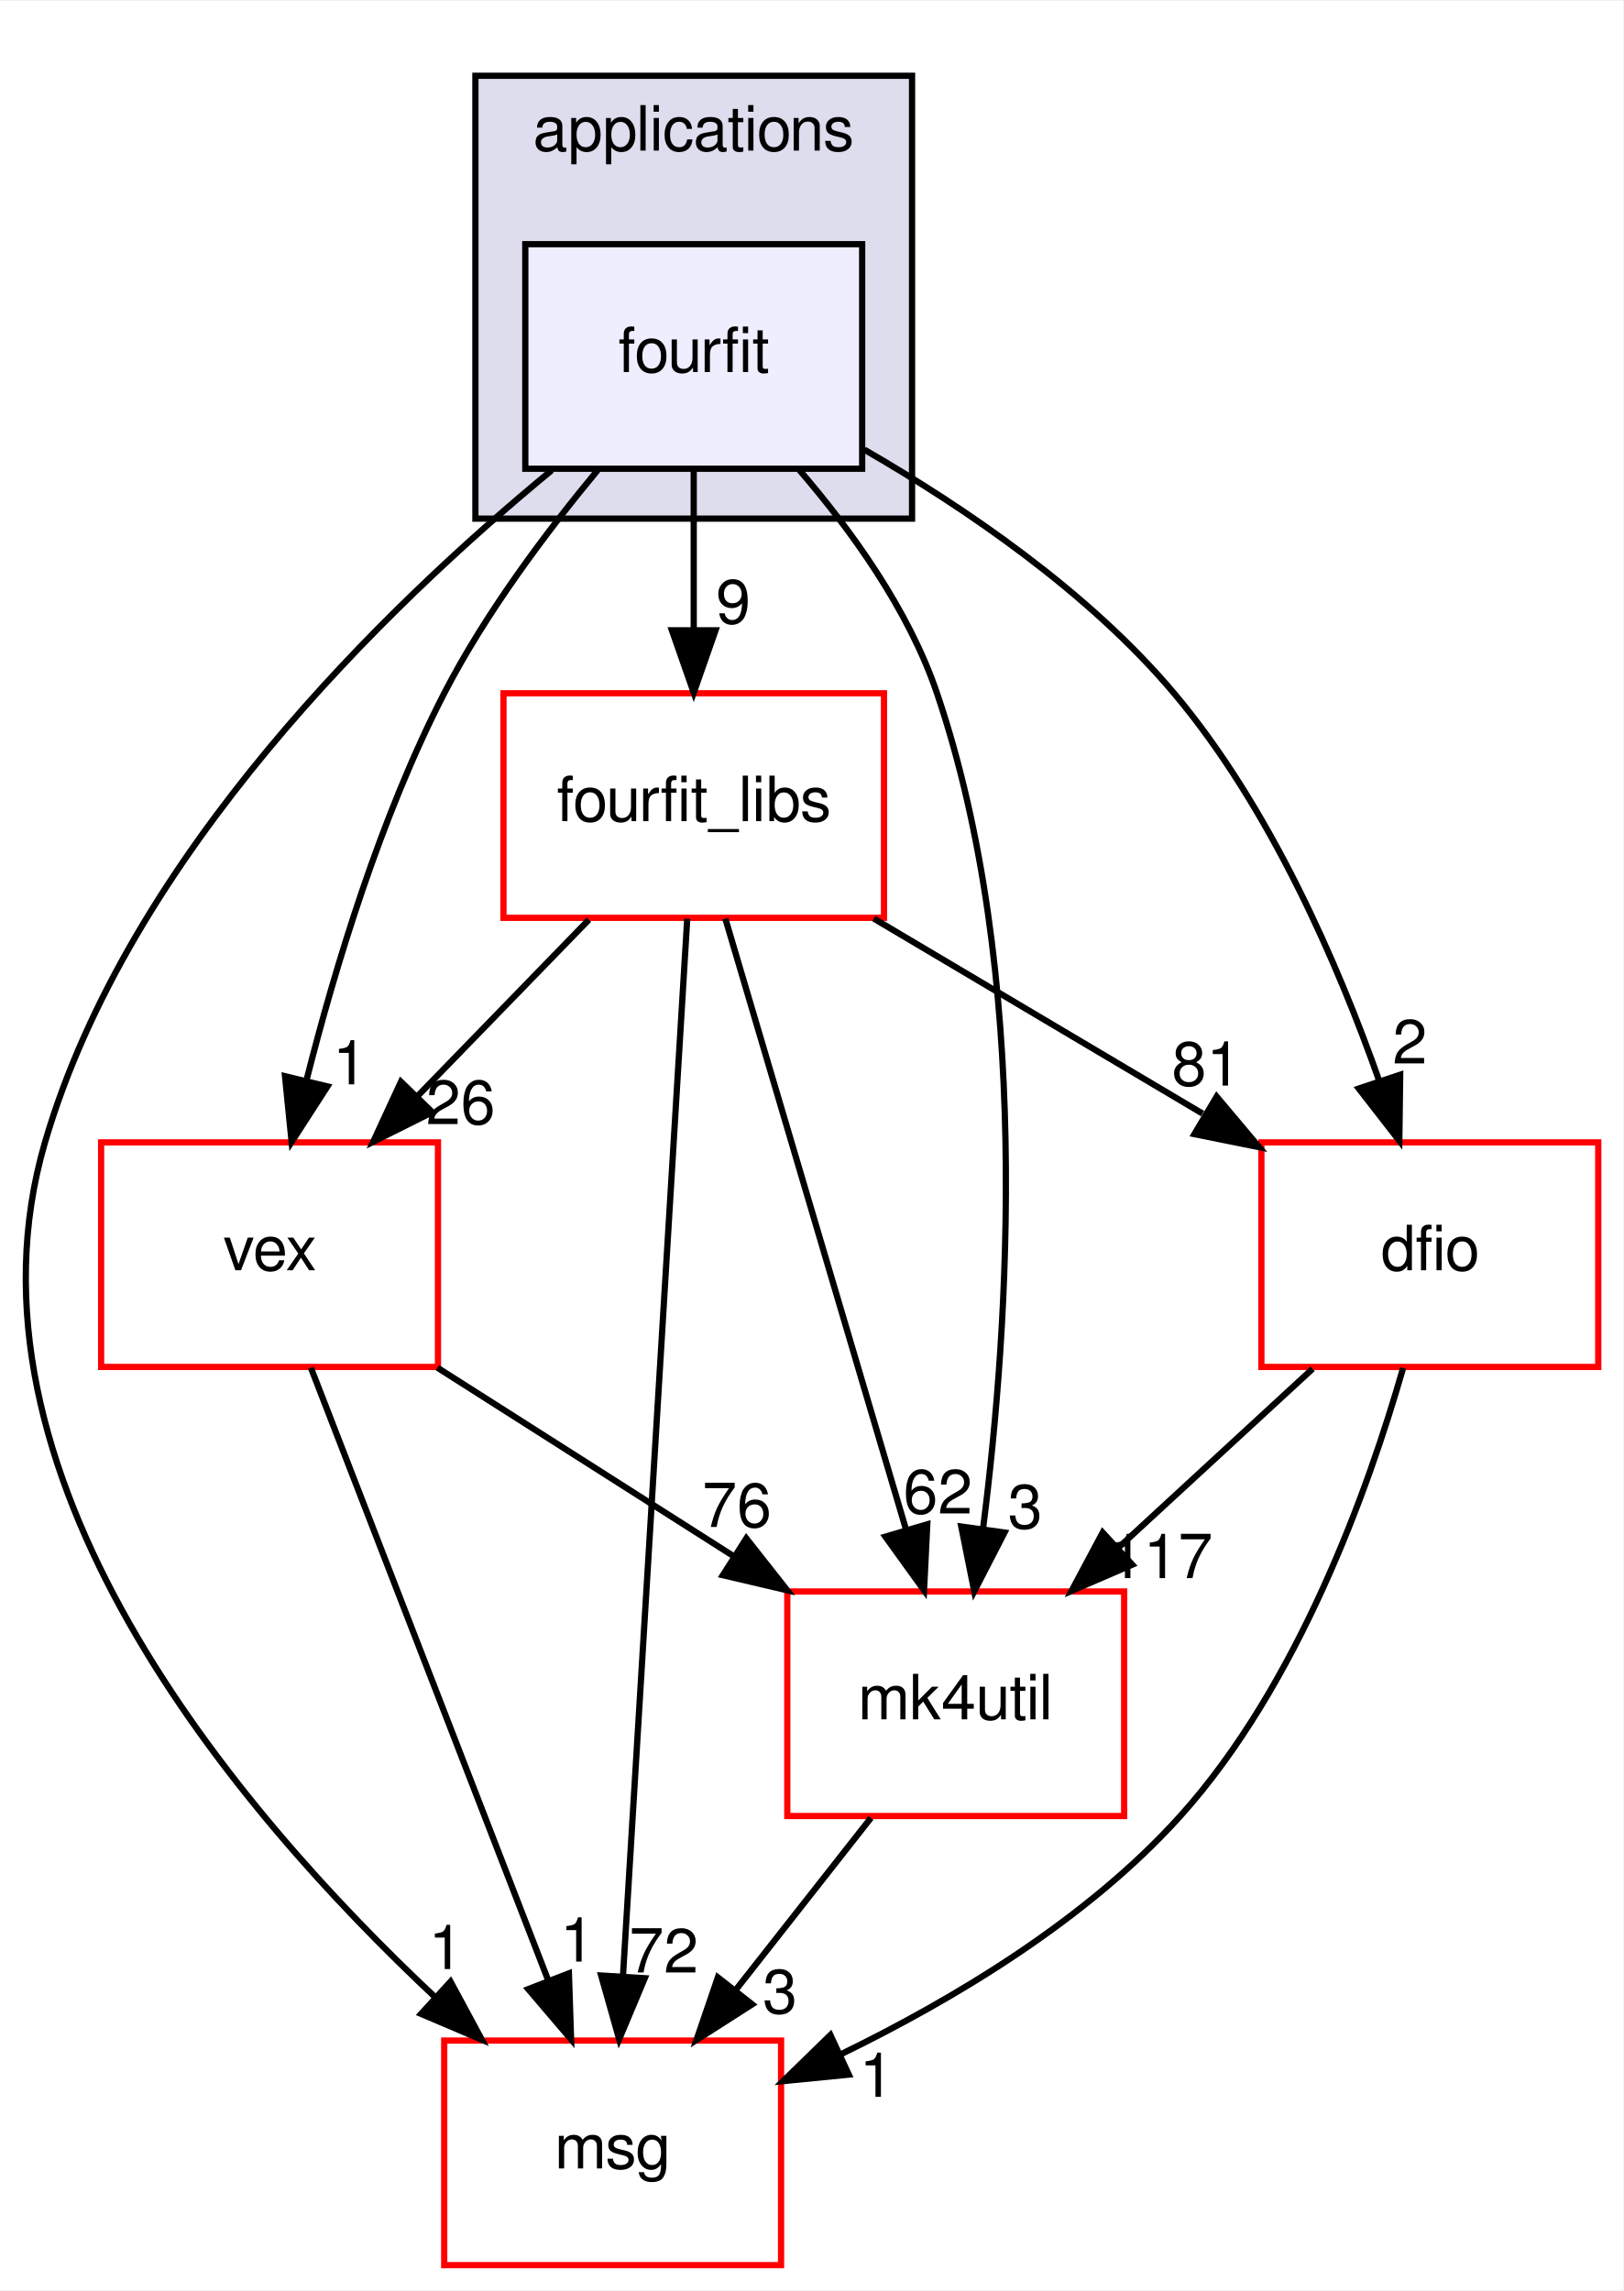
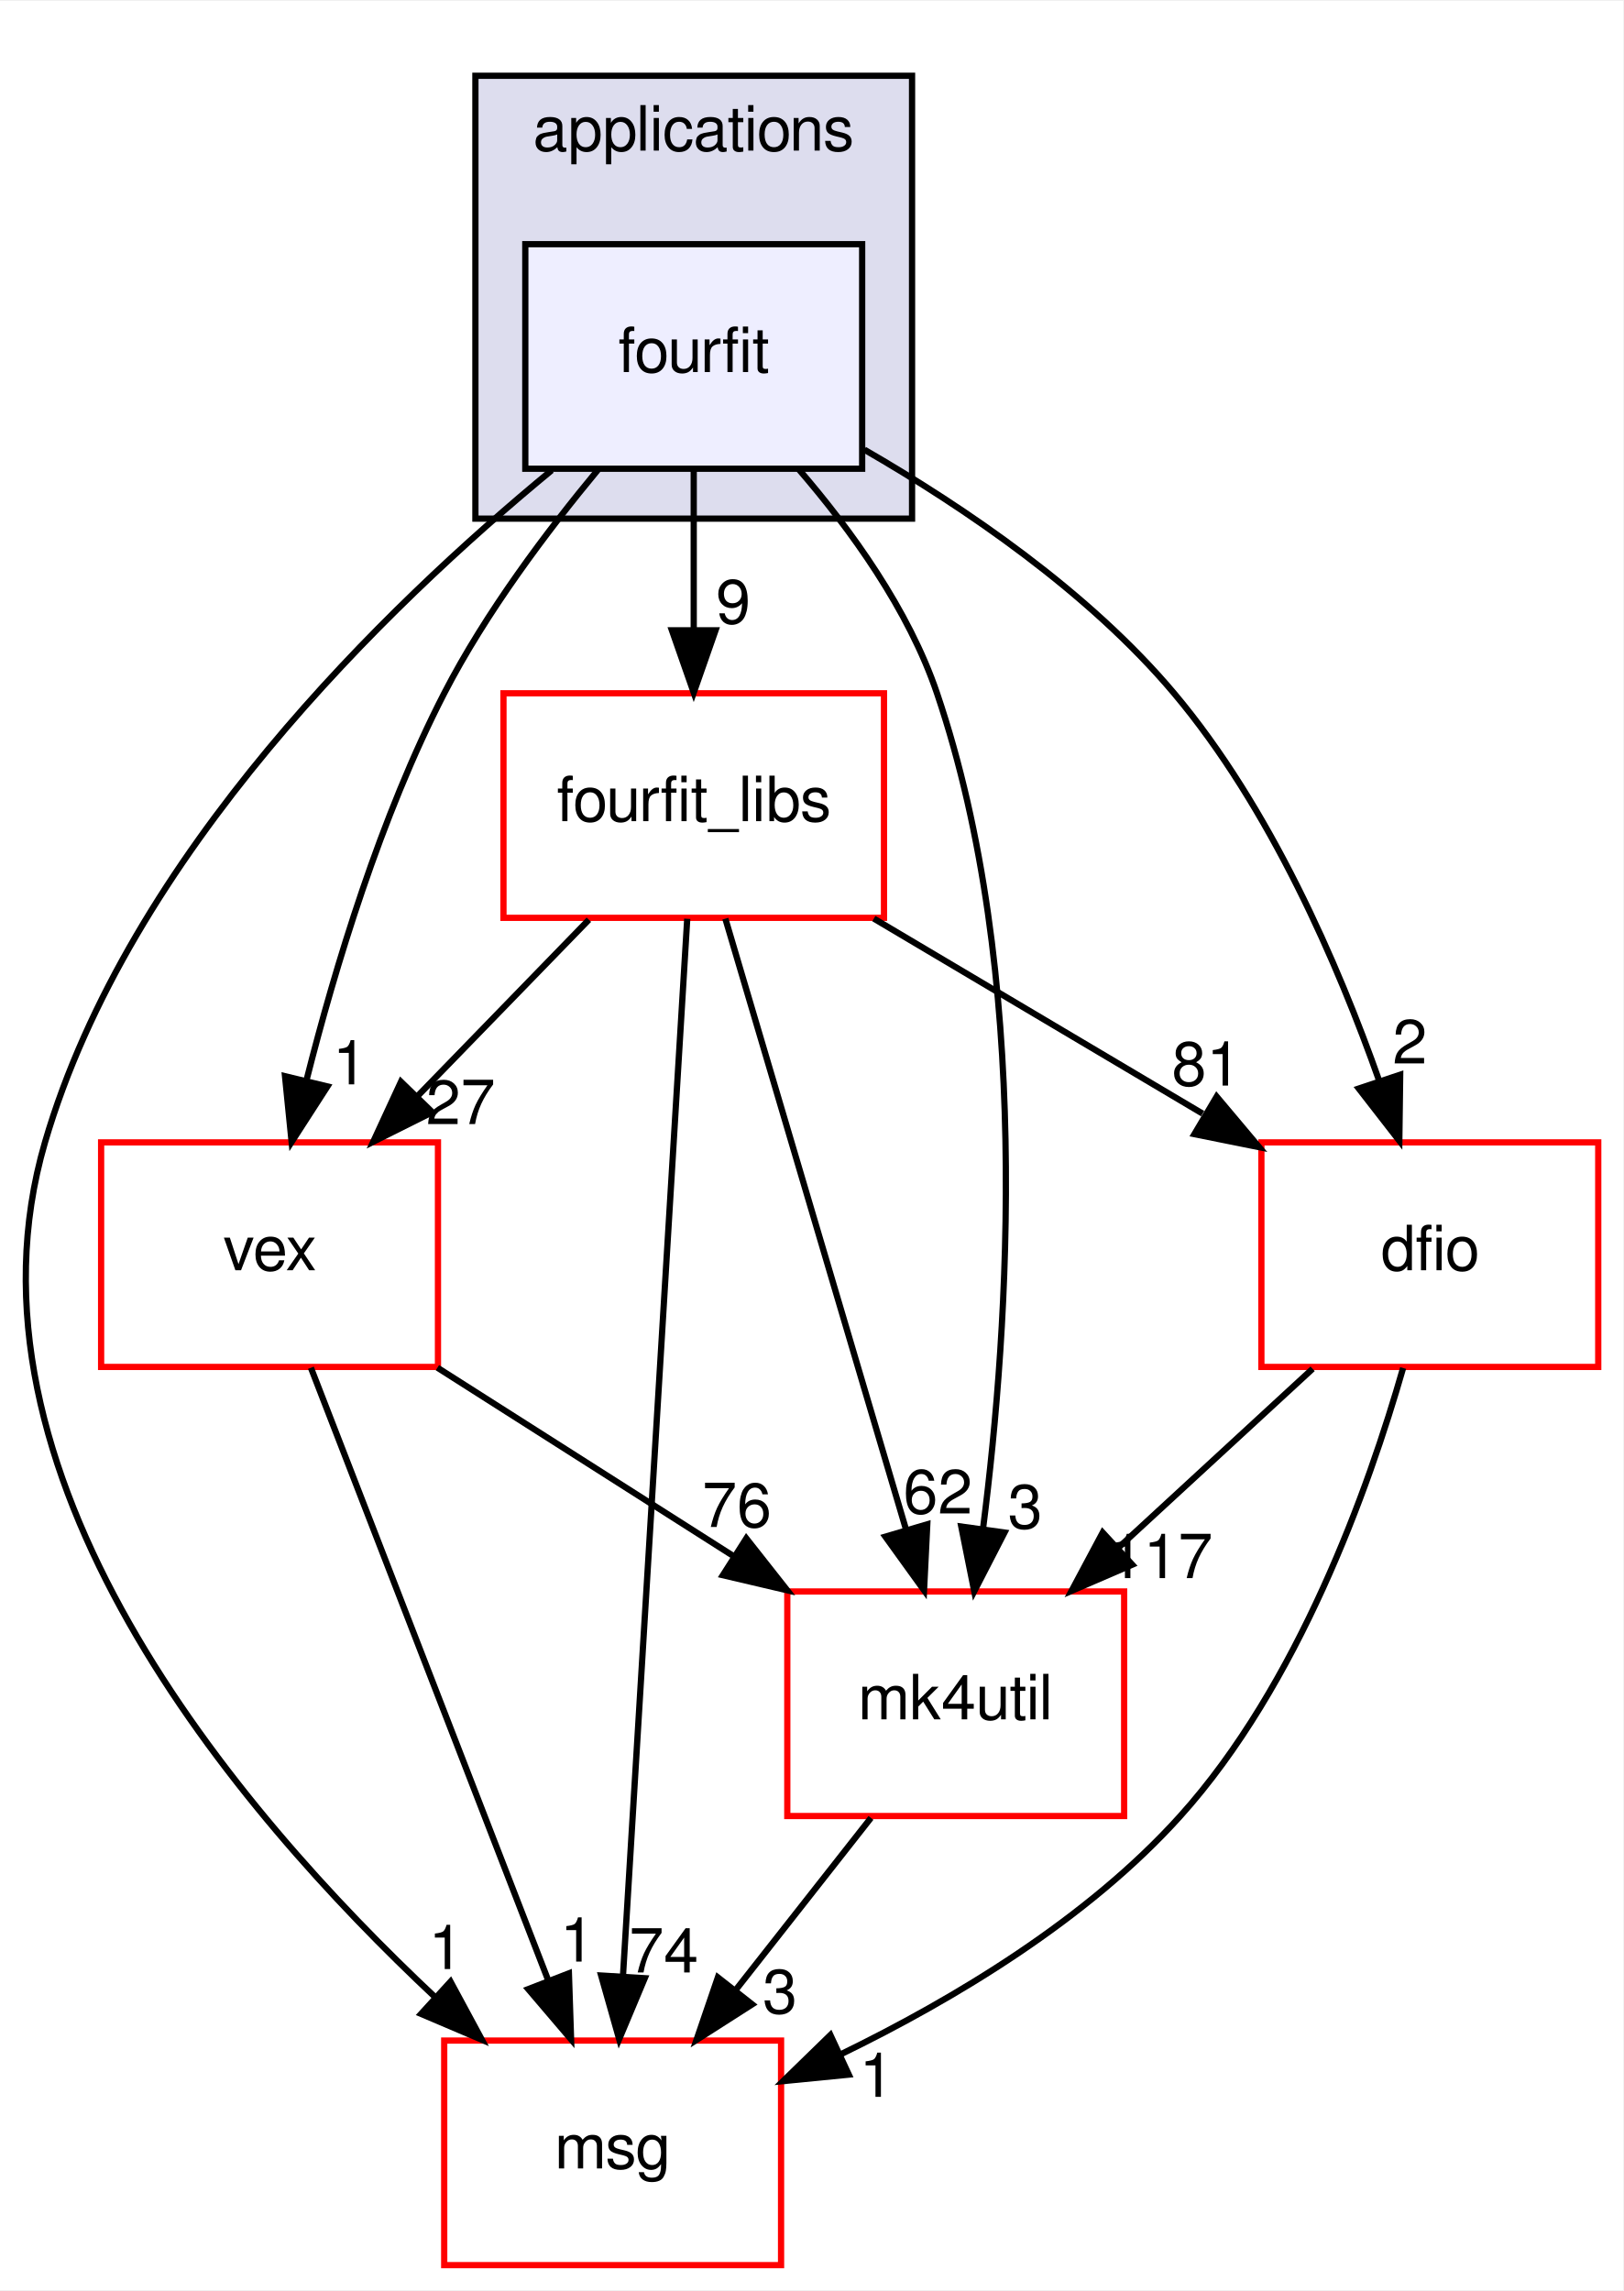
<svg xmlns="http://www.w3.org/2000/svg" xmlns:xlink="http://www.w3.org/1999/xlink" width="260pt" height="367pt" viewBox="0.00 0.00 260.21 367.00">
  <g id="graph0" class="graph" transform="scale(1 1) rotate(0) translate(4 363)">
    <polygon fill="white" stroke="transparent" points="-4,4 -4,-363 256.21,-363 256.21,4 -4,4" />
    <g id="clust1" class="cluster">
      <g id="a_clust1">
        <a xlink:href="dir_9de42bc92121356a26b664e34e3ff194.html" target="_top" xlink:title="applications">
          <polygon fill="#ddddee" stroke="black" points="72.21,-280 72.21,-351 142.21,-351 142.21,-280 72.21,-280" />
          <text text-anchor="middle" x="107.21" y="-339" font-family="FreeSans" font-size="10.00">applications</text>
        </a>
      </g>
    </g>
    <g id="node1" class="node">
      <g id="a_node1">
        <a xlink:href="dir_cebca0613dcb0ce3fb6e28f86b332494.html" target="_top" xlink:title="fourfit">
          <polygon fill="#eeeeff" stroke="black" points="134.21,-324 80.21,-324 80.21,-288 134.21,-288 134.21,-324" />
          <text text-anchor="middle" x="107.21" y="-303.5" font-family="FreeSans" font-size="10.00">fourfit</text>
        </a>
      </g>
    </g>
    <g id="node2" class="node">
      <g id="a_node2">
        <a xlink:href="dir_64078e4dd55db1ba2b4e557207803e4b.html" target="_top" xlink:title="vex">
          <polygon fill="white" stroke="red" points="66.21,-180 12.21,-180 12.21,-144 66.21,-144 66.21,-180" />
          <text text-anchor="middle" x="39.21" y="-159.5" font-family="FreeSans" font-size="10.00">vex</text>
        </a>
      </g>
    </g>
    <g id="edge7" class="edge">
      <path fill="none" stroke="black" d="M91.89,-287.87C83.66,-277.95 73.86,-264.91 67.21,-252 57.04,-232.26 49.73,-208.14 45.14,-189.99" />
      <polygon fill="black" stroke="black" points="48.49,-188.97 42.75,-180.07 41.69,-190.61 48.49,-188.97" />
      <g id="a_edge7-headlabel">
        <a xlink:href="dir_000075_000044.html" target="_top" xlink:title="1">
          <text text-anchor="middle" x="52.1" y="-189.3" font-family="FreeSans" font-size="10.00">1</text>
        </a>
      </g>
    </g>
    <g id="node3" class="node">
      <g id="a_node3">
        <a xlink:href="dir_758df28fbdbb54fb46d6d3d6484a4984.html" target="_top" xlink:title="msg">
          <polygon fill="white" stroke="red" points="121.21,-36 67.21,-36 67.21,0 121.21,0 121.21,-36" />
          <text text-anchor="middle" x="94.21" y="-15.5" font-family="FreeSans" font-size="10.00">msg</text>
        </a>
      </g>
    </g>
    <g id="edge8" class="edge">
      <path fill="none" stroke="black" d="M84.44,-287.75C58.12,-266.07 16.67,-226.07 3.21,-180 -12.21,-127.22 33.73,-73 65.83,-42.89" />
      <polygon fill="black" stroke="black" points="68.22,-45.45 73.25,-36.13 63.5,-40.28 68.22,-45.45" />
      <g id="a_edge8-headlabel">
        <a xlink:href="dir_000075_000144.html" target="_top" xlink:title="1">
          <text text-anchor="middle" x="67.48" y="-47.47" font-family="FreeSans" font-size="10.00">1</text>
        </a>
      </g>
    </g>
    <g id="node4" class="node">
      <g id="a_node4">
        <a xlink:href="dir_9ef7e4ca5af767b4d78801a8e1d37f3e.html" target="_top" xlink:title="fourfit_libs">
          <polygon fill="white" stroke="red" points="137.71,-252 76.71,-252 76.71,-216 137.71,-216 137.71,-252" />
          <text text-anchor="middle" x="107.21" y="-231.5" font-family="FreeSans" font-size="10.00">fourfit_libs</text>
        </a>
      </g>
    </g>
    <g id="edge9" class="edge">
      <path fill="none" stroke="black" d="M107.21,-287.7C107.21,-279.98 107.21,-270.71 107.21,-262.11" />
      <polygon fill="black" stroke="black" points="110.71,-262.1 107.21,-252.1 103.71,-262.1 110.71,-262.1" />
      <g id="a_edge9-headlabel">
        <a xlink:href="dir_000075_000026.html" target="_top" xlink:title="9">
          <text text-anchor="middle" x="113.55" y="-263.2" font-family="FreeSans" font-size="10.00">9</text>
        </a>
      </g>
    </g>
    <g id="node5" class="node">
      <g id="a_node5">
        <a xlink:href="dir_cb2d4e92f47691559fc9d122a5e37fac.html" target="_top" xlink:title="mk4util">
          <polygon fill="white" stroke="red" points="176.21,-108 122.21,-108 122.21,-72 176.21,-72 176.21,-108" />
          <text text-anchor="middle" x="149.21" y="-87.5" font-family="FreeSans" font-size="10.00">mk4util</text>
        </a>
      </g>
    </g>
    <g id="edge10" class="edge">
      <path fill="none" stroke="black" d="M124,-287.96C132.37,-278.27 141.67,-265.42 146.21,-252 161.44,-207.04 157.78,-150.89 153.6,-118.17" />
      <polygon fill="black" stroke="black" points="157.03,-117.45 152.18,-108.03 150.1,-118.41 157.03,-117.45" />
      <g id="a_edge10-headlabel">
        <a xlink:href="dir_000075_000014.html" target="_top" xlink:title="3">
          <text text-anchor="middle" x="160.34" y="-118.12" font-family="FreeSans" font-size="10.00">3</text>
        </a>
      </g>
    </g>
    <g id="node6" class="node">
      <g id="a_node6">
        <a xlink:href="dir_db8d68003073a61b7114dbc4f792cfed.html" target="_top" xlink:title="dfio">
          <polygon fill="white" stroke="red" points="252.21,-180 198.21,-180 198.21,-144 252.21,-144 252.21,-180" />
          <text text-anchor="middle" x="225.21" y="-159.5" font-family="FreeSans" font-size="10.00">dfio</text>
        </a>
      </g>
    </g>
    <g id="edge11" class="edge">
      <path fill="none" stroke="black" d="M134.56,-291.06C150.68,-281.76 170.52,-268.26 184.21,-252 199.63,-233.69 210.48,-208.62 217.14,-189.75" />
      <polygon fill="black" stroke="black" points="220.46,-190.85 220.32,-180.26 213.82,-188.63 220.46,-190.85" />
      <g id="a_edge11-headlabel">
        <a xlink:href="dir_000075_000024.html" target="_top" xlink:title="2">
          <text text-anchor="middle" x="222.01" y="-192.66" font-family="FreeSans" font-size="10.00">2</text>
        </a>
      </g>
    </g>
    <g id="edge1" class="edge">
      <path fill="none" stroke="black" d="M45.84,-143.87C55.3,-119.46 72.74,-74.43 83.89,-45.64" />
      <polygon fill="black" stroke="black" points="87.2,-46.78 87.55,-36.19 80.68,-44.25 87.2,-46.78" />
      <g id="a_edge1-headlabel">
        <a xlink:href="dir_000044_000144.html" target="_top" xlink:title="1">
          <text text-anchor="middle" x="88.55" y="-48.66" font-family="FreeSans" font-size="10.00">1</text>
        </a>
      </g>
    </g>
    <g id="edge2" class="edge">
      <path fill="none" stroke="black" d="M66.12,-143.88C80.37,-134.81 98.06,-123.55 113.45,-113.76" />
      <polygon fill="black" stroke="black" points="115.64,-116.51 122.2,-108.19 111.88,-110.61 115.64,-116.51" />
      <g id="a_edge2-headlabel">
        <a xlink:href="dir_000044_000014.html" target="_top" xlink:title="76">
          <text text-anchor="middle" x="114.13" y="-118.34" font-family="FreeSans" font-size="10.00">76</text>
        </a>
      </g>
    </g>
    <g id="edge3" class="edge">
      <path fill="none" stroke="black" d="M90.4,-215.7C82.08,-207.14 71.91,-196.66 62.82,-187.3" />
      <polygon fill="black" stroke="black" points="65.3,-184.84 55.83,-180.1 60.28,-189.72 65.3,-184.84" />
      <g id="a_edge3-headlabel">
-         <a xlink:href="dir_000026_000044.html" target="_top" xlink:title="26">
-           <text text-anchor="middle" x="69.85" y="-182.94" font-family="FreeSans" font-size="10.00">26</text>
+         <a xlink:href="dir_000026_000044.html" target="_top" xlink:title="27">
+           <text text-anchor="middle" x="69.85" y="-182.94" font-family="FreeSans" font-size="10.00">27</text>
        </a>
      </g>
    </g>
    <g id="edge6" class="edge">
      <path fill="none" stroke="black" d="M106.17,-215.85C103.92,-178.83 98.6,-91.18 95.87,-46.39" />
      <polygon fill="black" stroke="black" points="99.36,-46 95.26,-36.23 92.37,-46.43 99.36,-46" />
      <g id="a_edge6-headlabel">
-         <a xlink:href="dir_000026_000144.html" target="_top" xlink:title="72">
-           <text text-anchor="middle" x="102.41" y="-46.92" font-family="FreeSans" font-size="10.00">72</text>
+         <a xlink:href="dir_000026_000144.html" target="_top" xlink:title="74">
+           <text text-anchor="middle" x="102.41" y="-46.92" font-family="FreeSans" font-size="10.00">74</text>
        </a>
      </g>
    </g>
    <g id="edge4" class="edge">
      <path fill="none" stroke="black" d="M112.28,-215.87C119.47,-191.56 132.7,-146.82 141.22,-118.01" />
      <polygon fill="black" stroke="black" points="144.65,-118.77 144.13,-108.19 137.93,-116.79 144.65,-118.77" />
      <g id="a_edge4-headlabel">
        <a xlink:href="dir_000026_000014.html" target="_top" xlink:title="62">
          <text text-anchor="middle" x="146.35" y="-120.52" font-family="FreeSans" font-size="10.00">62</text>
        </a>
      </g>
    </g>
    <g id="edge5" class="edge">
      <path fill="none" stroke="black" d="M136.08,-215.88C151.97,-206.45 171.84,-194.66 188.79,-184.61" />
      <polygon fill="black" stroke="black" points="191.04,-187.34 197.86,-179.23 187.47,-181.32 191.04,-187.34" />
      <g id="a_edge5-headlabel">
        <a xlink:href="dir_000026_000024.html" target="_top" xlink:title="81">
          <text text-anchor="middle" x="189.4" y="-189.11" font-family="FreeSans" font-size="10.00">81</text>
        </a>
      </g>
    </g>
    <g id="edge12" class="edge">
      <path fill="none" stroke="black" d="M135.62,-71.7C129.09,-63.39 121.14,-53.28 113.96,-44.14" />
      <polygon fill="black" stroke="black" points="116.58,-41.81 107.65,-36.1 111.08,-46.13 116.58,-41.81" />
      <g id="a_edge12-headlabel">
        <a xlink:href="dir_000014_000144.html" target="_top" xlink:title="3">
          <text text-anchor="middle" x="121.03" y="-40.38" font-family="FreeSans" font-size="10.00">3</text>
        </a>
      </g>
    </g>
    <g id="edge14" class="edge">
      <path fill="none" stroke="black" d="M220.93,-143.83C215.39,-124.49 204.14,-93.03 185.21,-72 170.32,-55.45 149,-42.66 130.74,-33.78" />
      <polygon fill="black" stroke="black" points="132.07,-30.54 121.53,-29.5 129.12,-36.89 132.07,-30.54" />
      <g id="a_edge14-headlabel">
        <a xlink:href="dir_000024_000144.html" target="_top" xlink:title="1">
          <text text-anchor="middle" x="136.53" y="-26.98" font-family="FreeSans" font-size="10.00">1</text>
        </a>
      </g>
    </g>
    <g id="edge13" class="edge">
      <path fill="none" stroke="black" d="M206.42,-143.7C197.04,-135.05 185.53,-124.45 175.3,-115.03" />
      <polygon fill="black" stroke="black" points="177.51,-112.3 167.78,-108.1 172.77,-117.45 177.51,-112.3" />
      <g id="a_edge13-headlabel">
        <a xlink:href="dir_000024_000014.html" target="_top" xlink:title="117">
          <text text-anchor="middle" x="182.08" y="-110.15" font-family="FreeSans" font-size="10.00">117</text>
        </a>
      </g>
    </g>
  </g>
</svg>
